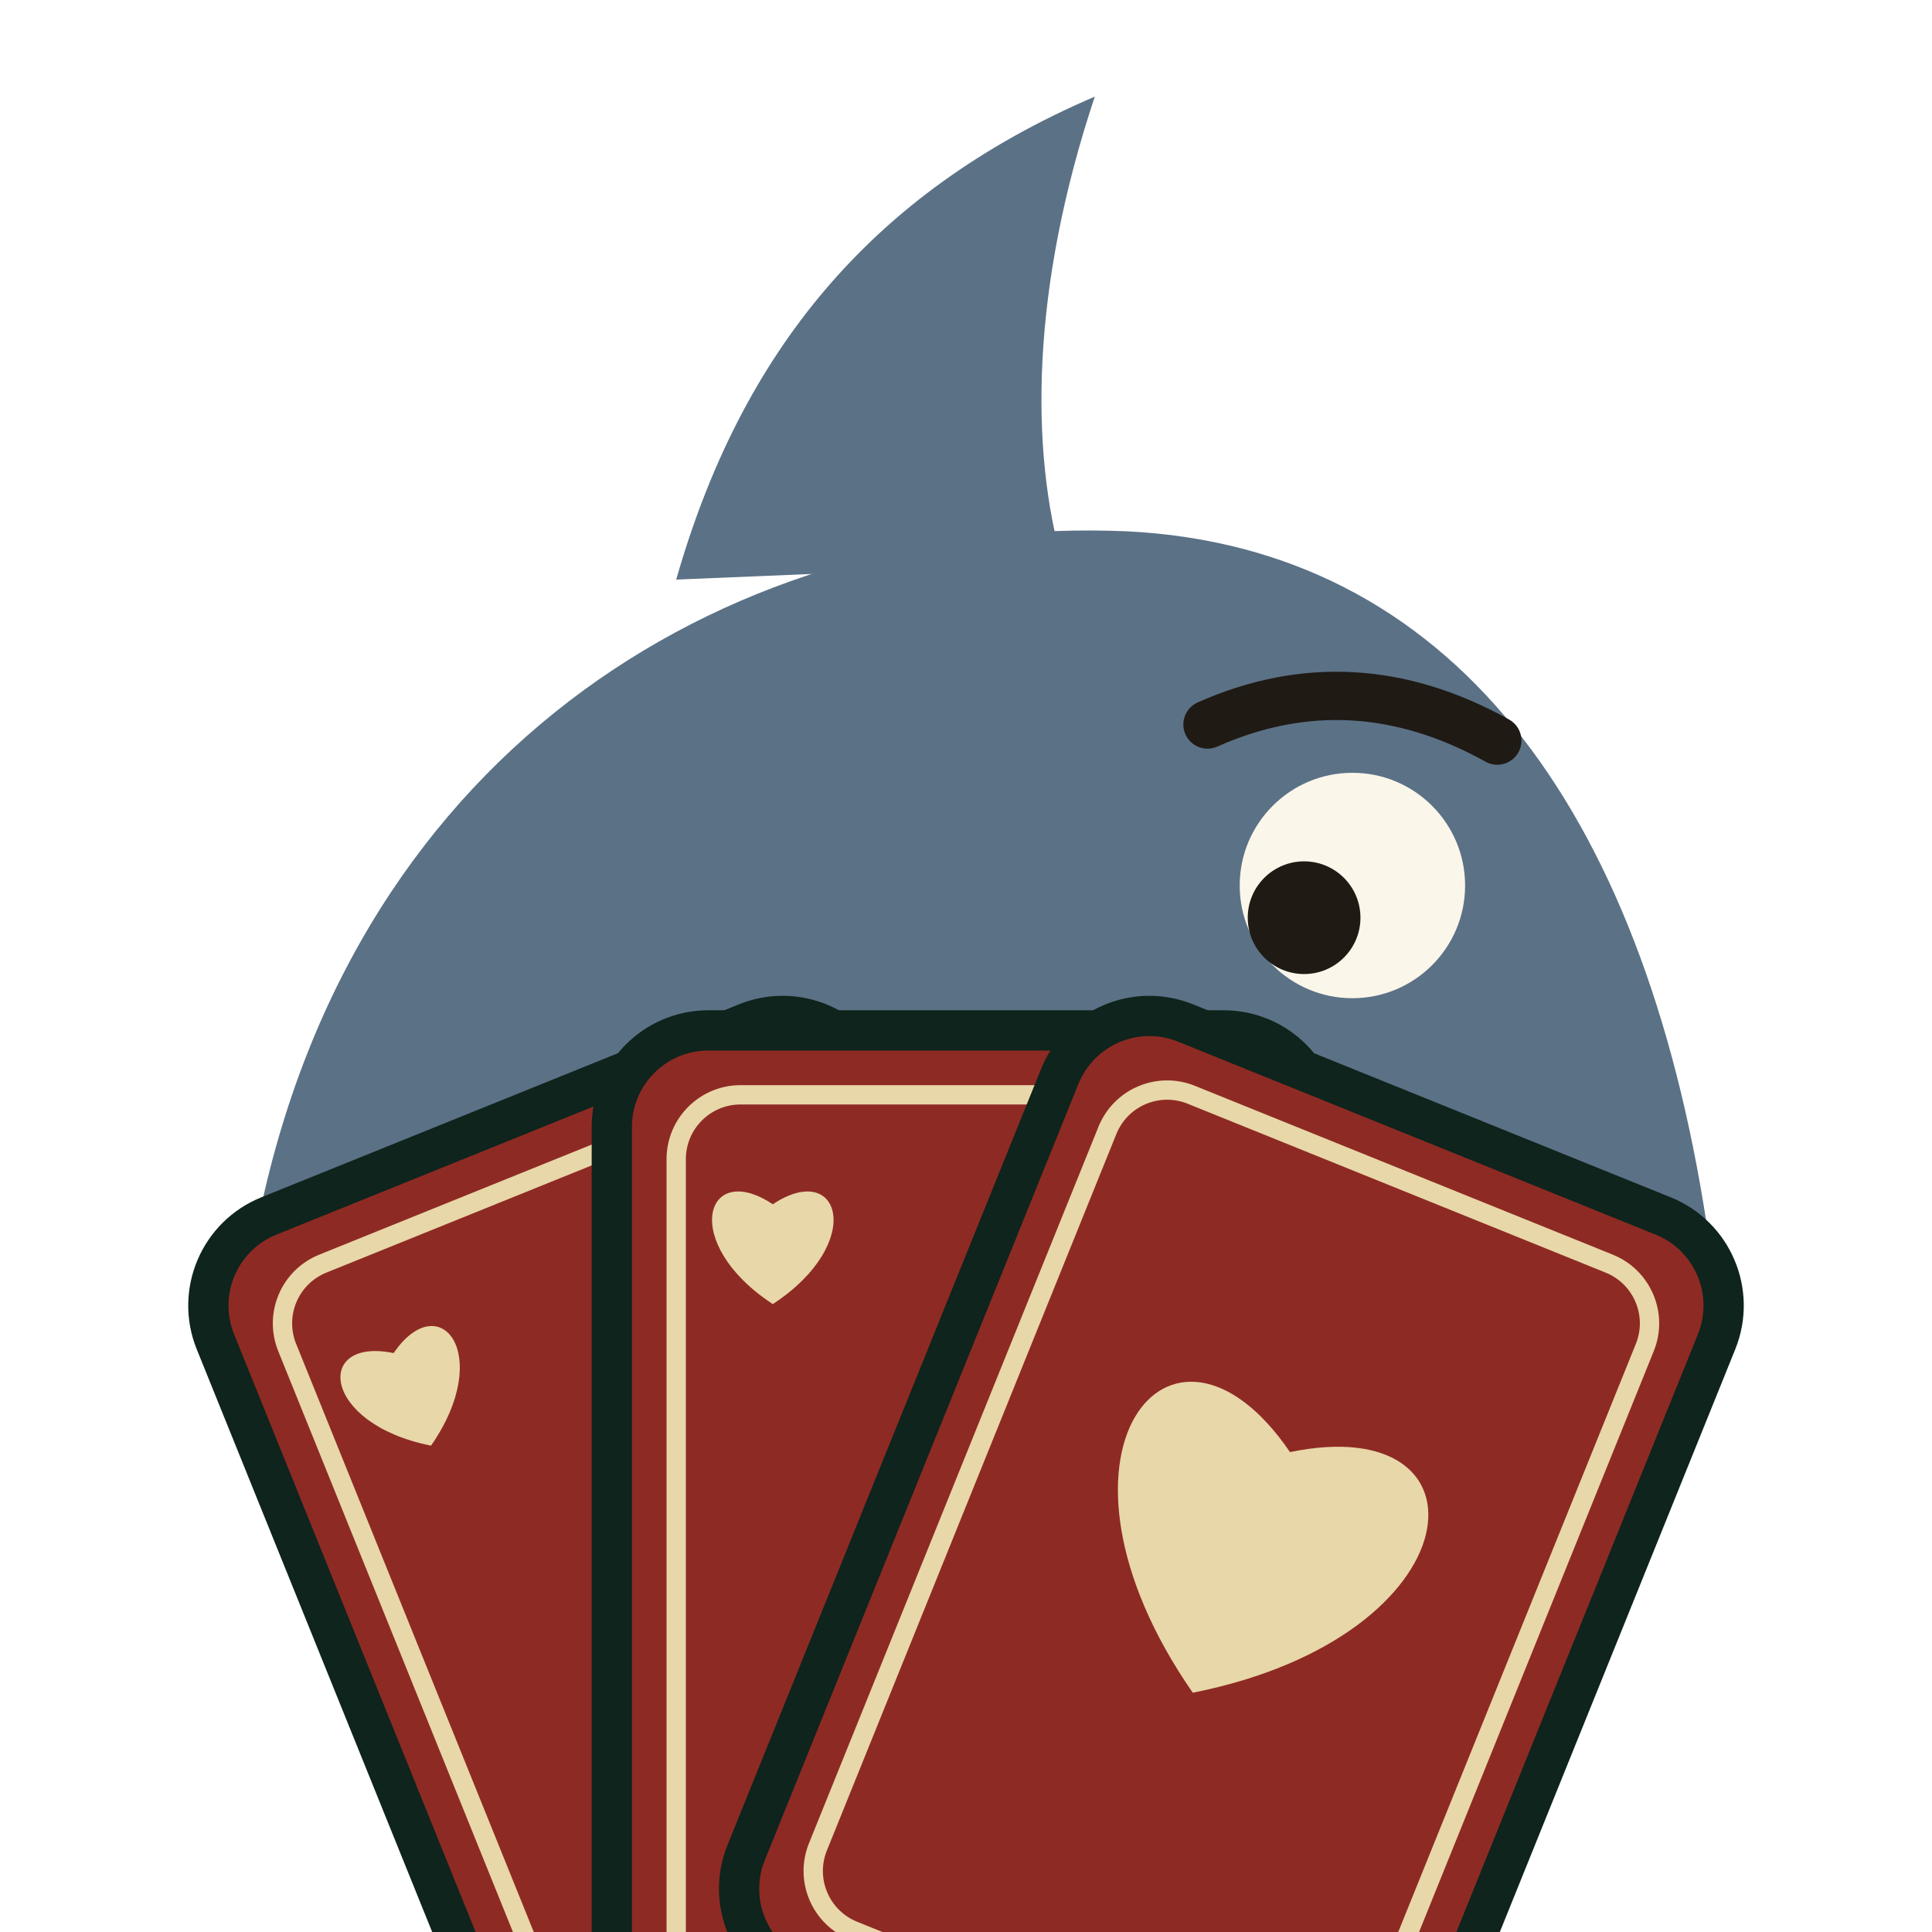
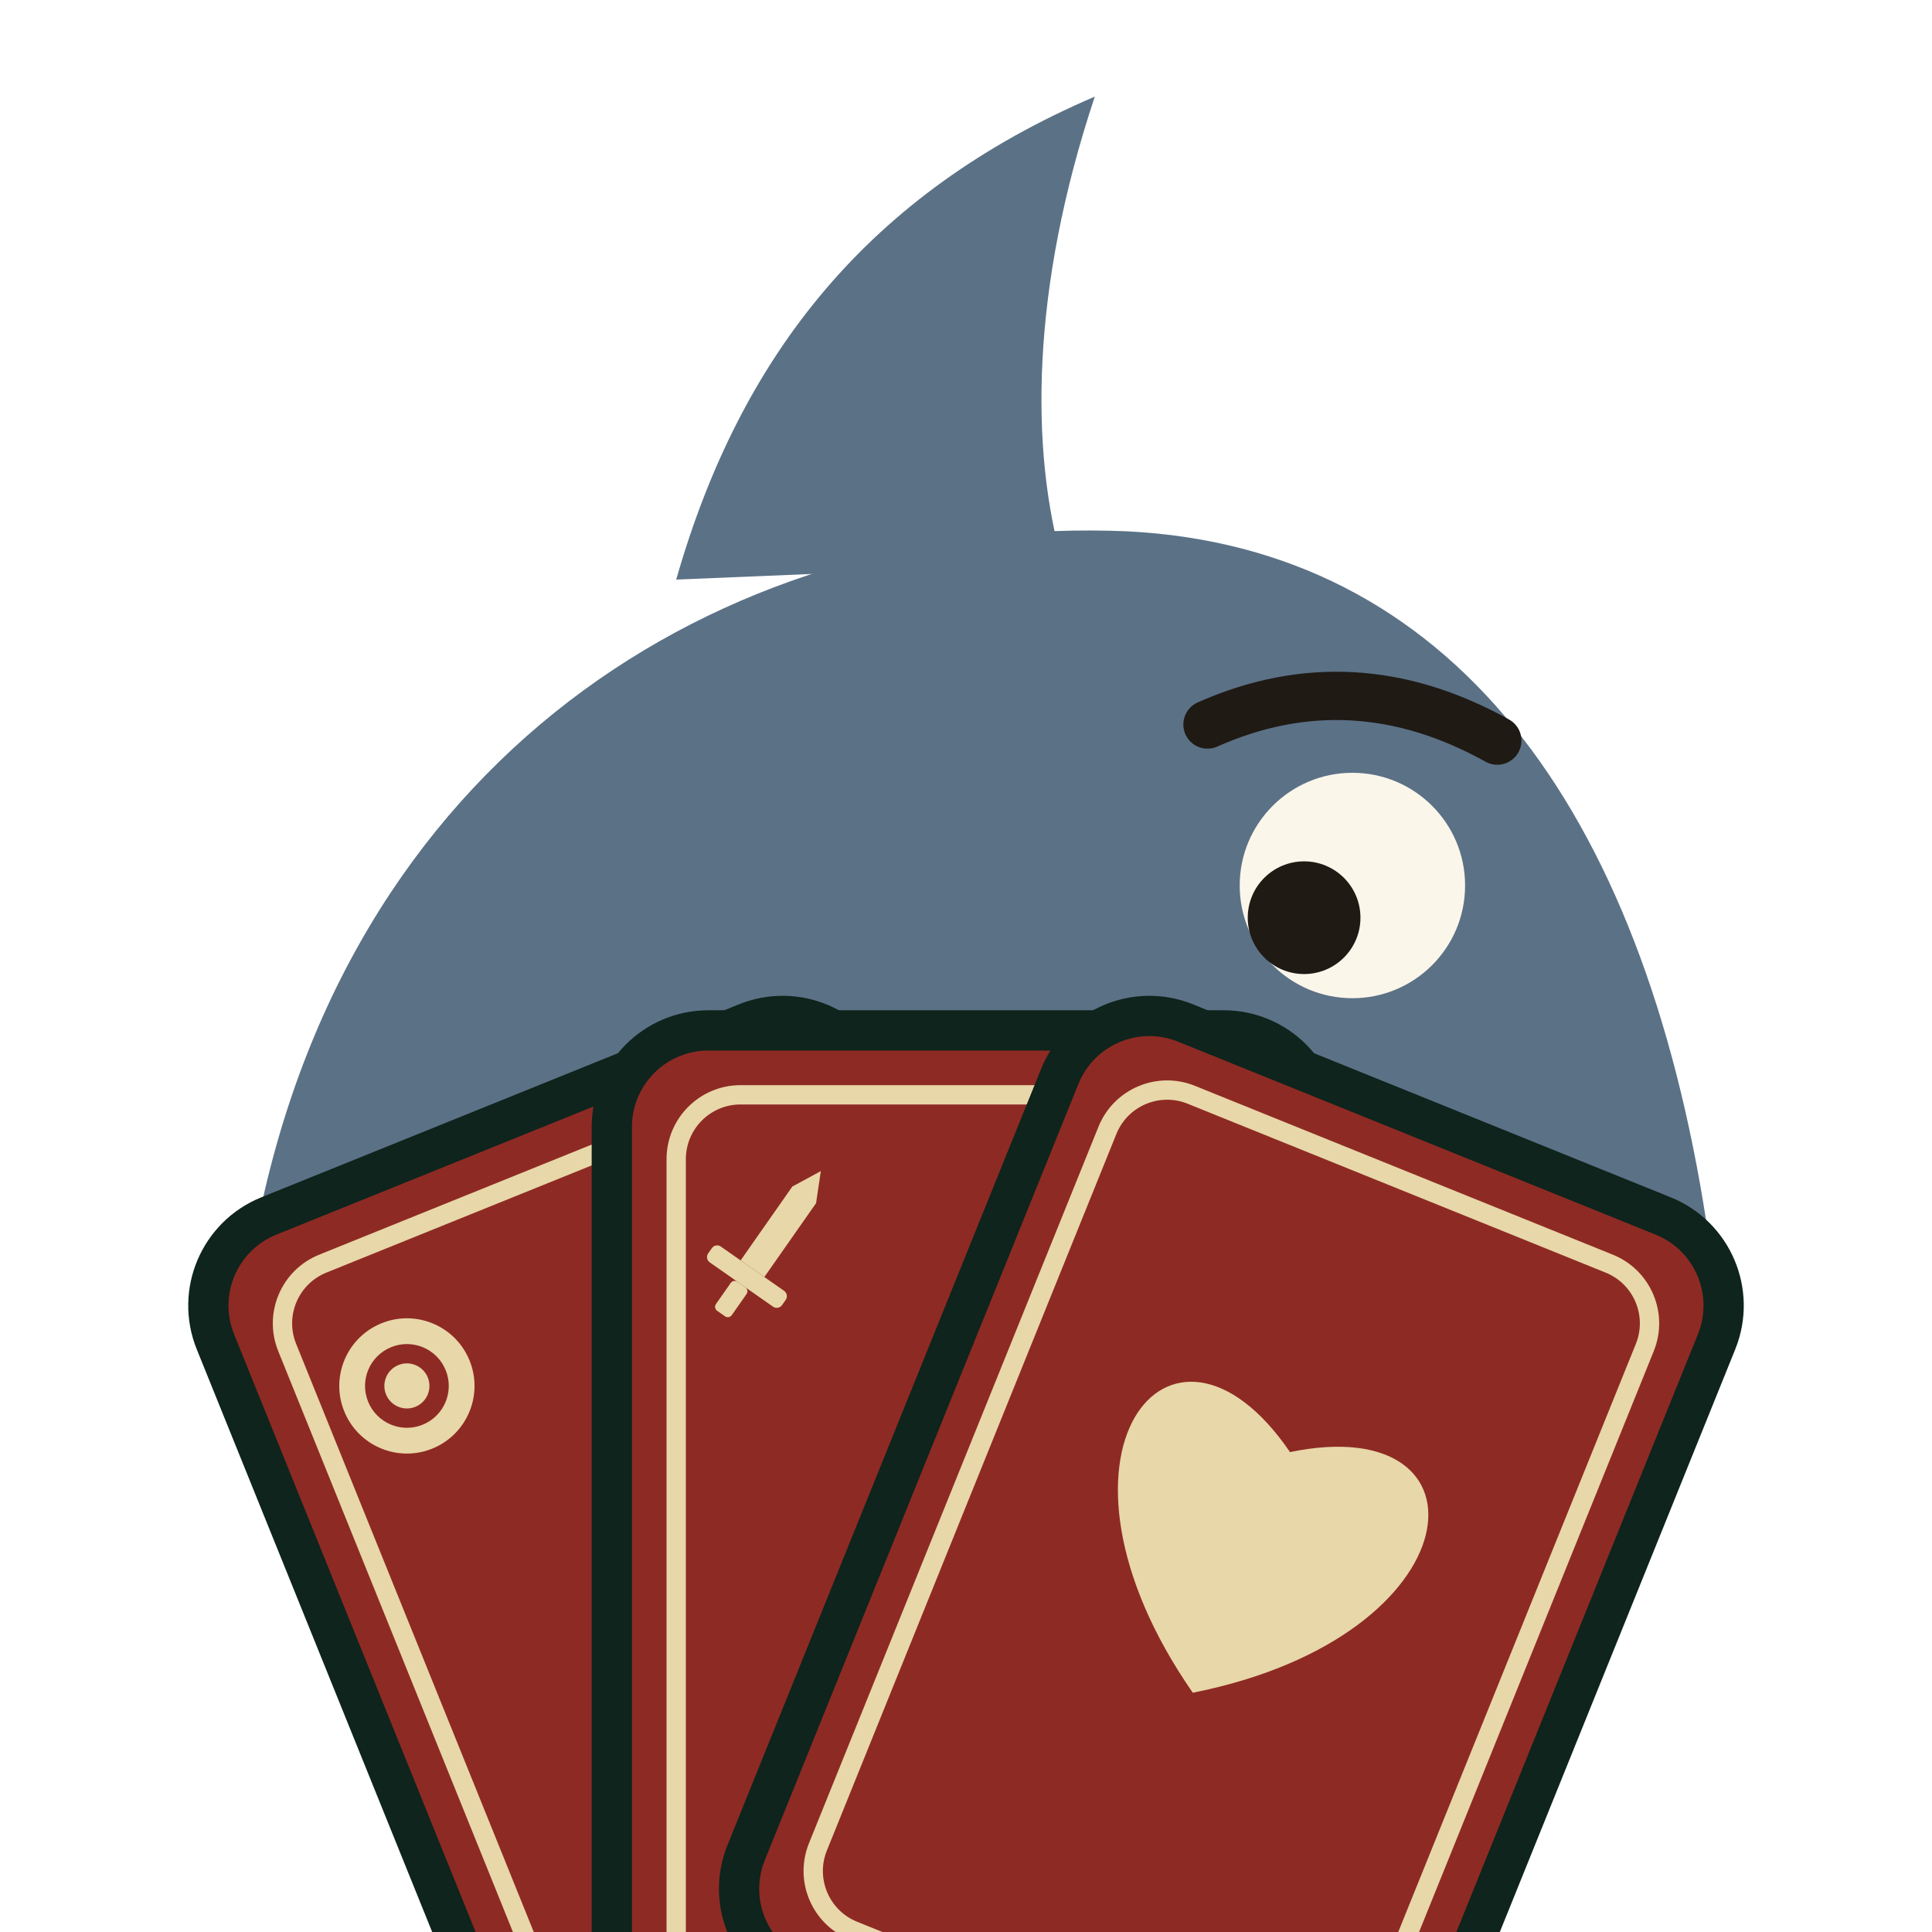
<svg xmlns="http://www.w3.org/2000/svg" viewBox="0 0 120 120">
  <path d="M16 76C22 46 46 32 70 33C90 34 102 50 106 76Z" fill="#5b7186" />
  <path d="M42 36C46 22 54 12 68 6C64 18 64 28 66 35Z" fill="#5b7186" />
  <circle cx="84" cy="55" r="7" fill="#fbf6ea" />
  <circle cx="81" cy="57" r="3.5" fill="#1f1a14" />
  <path d="M75 45Q84 41 93 46" fill="none" stroke="#1f1a14" stroke-width="3" stroke-linecap="round" />
  <g transform="rotate(-22 60 140)">
    <rect x="38" y="64" width="44" height="64" rx="6" fill="#8e2a24" stroke="#0e241c" stroke-width="2.5" />
    <rect x="42" y="68" width="36" height="56" rx="4" fill="none" stroke="#e8d7a8" stroke-width="1.2" />
-     <path transform="translate(48 77) scale(.1)" d="M0,40C-58,2 -42,-50 0,-22C42,-50 58,2 0,40Z" fill="#e8d7a8" />
+     <g transform="translate(48 77) scale(.1)" fill="#e8d7a8">
+       <circle r="42" />
+       <circle r="26" fill="#8e2a24" />
+       <circle r="14" />
+     </g>
  </g>
  <g>
    <rect x="38" y="64" width="44" height="64" rx="6" fill="#8e2a24" stroke="#0e241c" stroke-width="2.5" />
    <rect x="42" y="68" width="36" height="56" rx="4" fill="none" stroke="#e8d7a8" stroke-width="1.2" />
-     <path transform="translate(48 77) scale(.1)" d="M0,40C-58,2 -42,-50 0,-22C42,-50 58,2 0,40Z" fill="#e8d7a8" />
+     <g transform="translate(48 77) scale(.1) rotate(35)" fill="#e8d7a8">
+       <path d="M0,-52L9,-34L9,22L-9,22L-9,-34Z" />
+       <rect x="-28" y="22" width="56" height="12" rx="4" />
+       <rect x="-6" y="34" width="12" height="22" rx="3" />
+     </g>
  </g>
  <g transform="rotate(22 60 140)">
    <rect x="38" y="64" width="44" height="64" rx="6" fill="#8e2a24" stroke="#0e241c" stroke-width="2.5" />
    <rect x="42" y="68" width="36" height="56" rx="4" fill="none" stroke="#e8d7a8" stroke-width="1.2" />
    <path transform="translate(60 92) scale(.26)" d="M0,40C-58,2 -42,-50 0,-22C42,-50 58,2 0,40Z" fill="#e8d7a8" />
  </g>
</svg>
